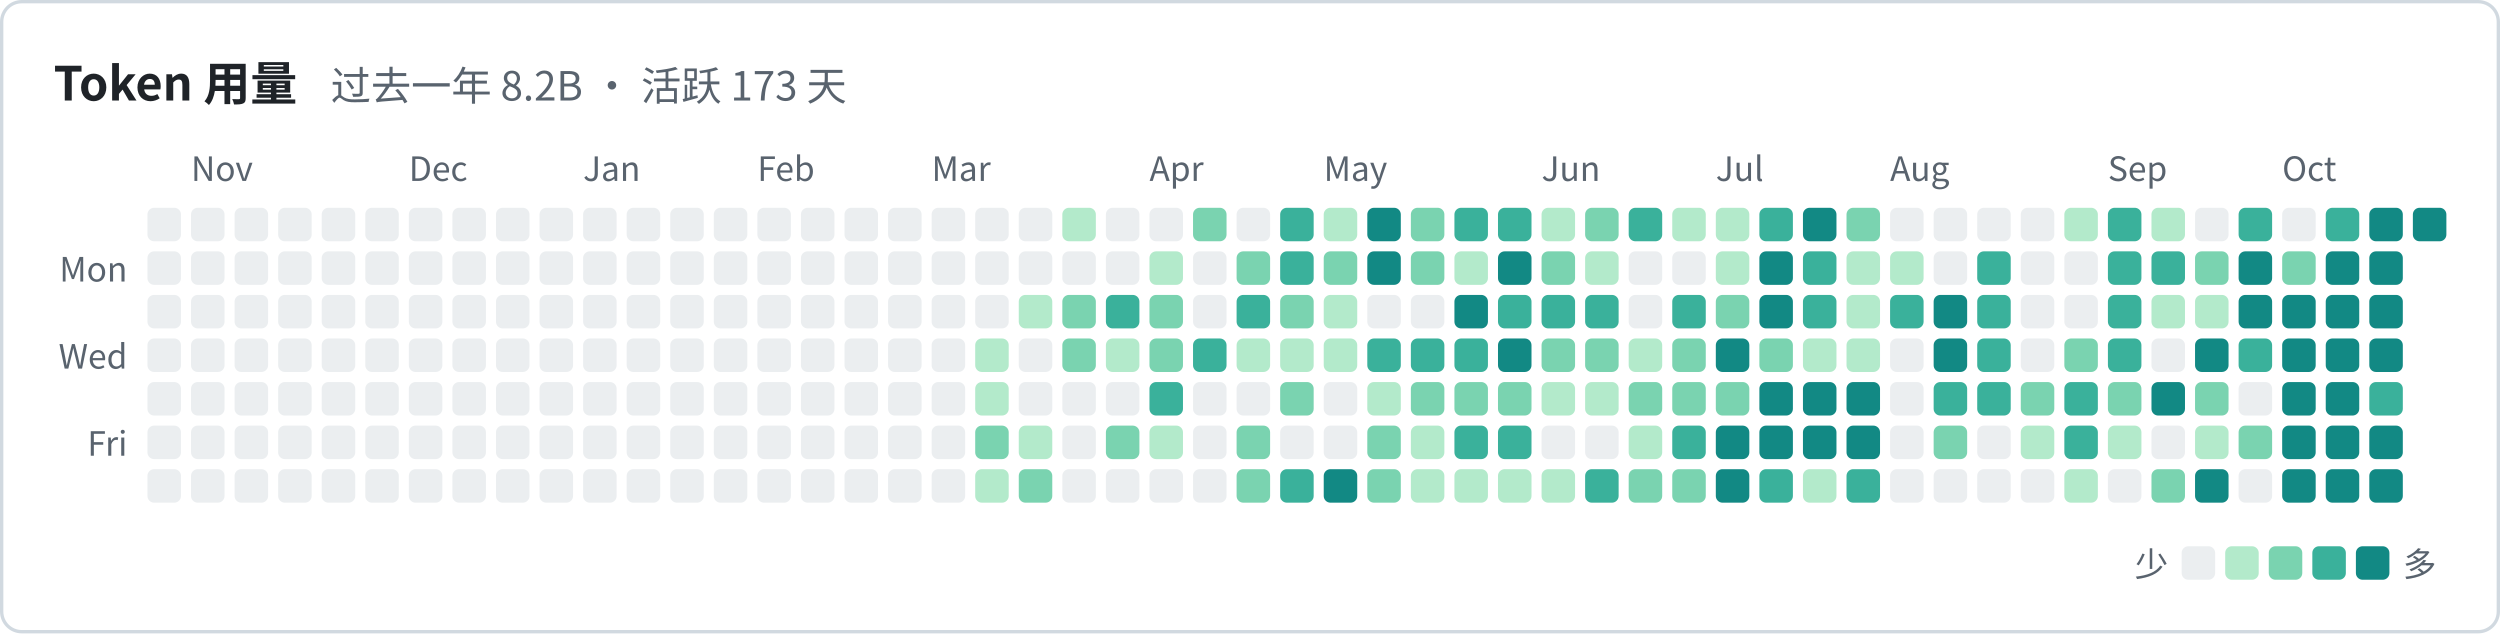
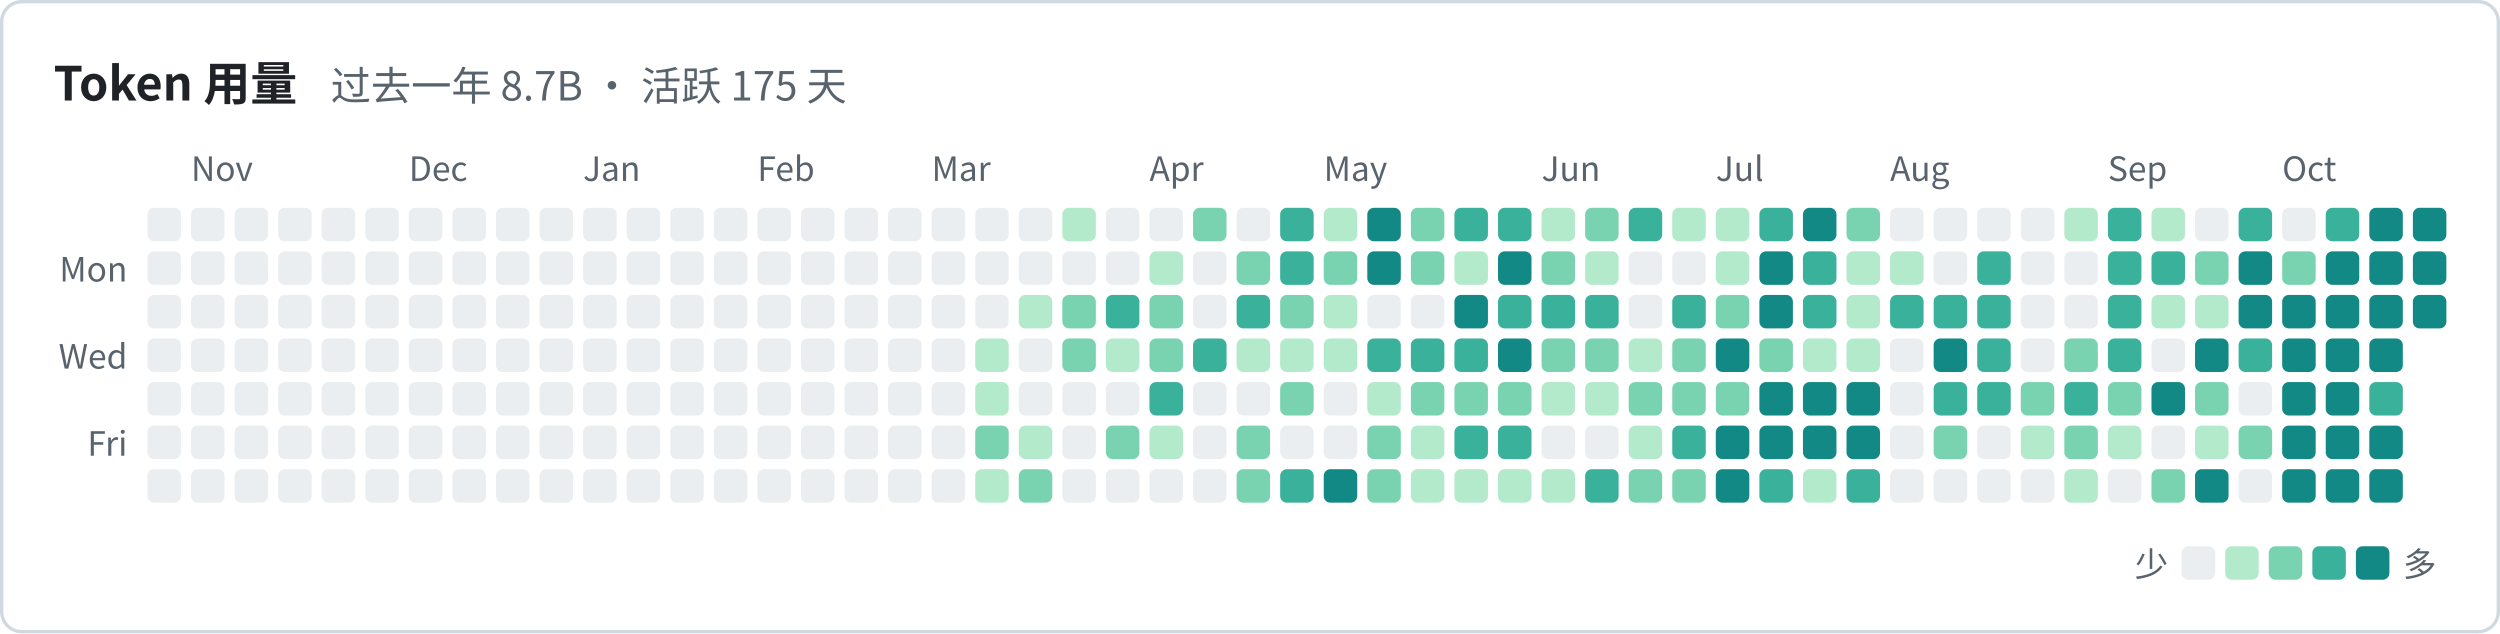
<svg xmlns="http://www.w3.org/2000/svg" width="746" height="189" viewBox="0 0 746 189" font-family="system-ui, -apple-system, 'Segoe UI', 'PingFang SC', 'Microsoft YaHei', 'Noto Sans CJK SC', sans-serif">
  <rect x="0.5" y="0.5" width="745" height="188" rx="6" fill="none" stroke="#d1d9e0" />
-   <text x="16" y="30" font-size="14" font-weight="600" fill="#1f2328">Token 用量<tspan dx="10" font-size="12" font-weight="400" fill="#59636e">过去一年 8.2B · 活跃 173 天</tspan>
+   <text x="16" y="30" font-size="14" font-weight="600" fill="#1f2328">Token 用量<tspan dx="10" font-size="12" font-weight="400" fill="#59636e">过去一年 8.7B · 活跃 175 天</tspan>
  </text>
  <text x="57" y="54" font-size="10" fill="#59636e">Nov</text>
  <text x="122" y="54" font-size="10" fill="#59636e">Dec</text>
  <text x="174" y="54" font-size="10" fill="#59636e">Jan</text>
  <text x="226" y="54" font-size="10" fill="#59636e">Feb</text>
  <text x="278" y="54" font-size="10" fill="#59636e">Mar</text>
  <text x="343" y="54" font-size="10" fill="#59636e">Apr</text>
  <text x="395" y="54" font-size="10" fill="#59636e">May</text>
  <text x="460" y="54" font-size="10" fill="#59636e">Jun</text>
  <text x="512" y="54" font-size="10" fill="#59636e">Jul</text>
  <text x="564" y="54" font-size="10" fill="#59636e">Aug</text>
  <text x="629" y="54" font-size="10" fill="#59636e">Sep</text>
  <text x="681" y="54" font-size="10" fill="#59636e">Oct</text>
  <text x="38" y="84" font-size="10" text-anchor="end" fill="#59636e">Mon</text>
  <text x="38" y="110" font-size="10" text-anchor="end" fill="#59636e">Wed</text>
  <text x="38" y="136" font-size="10" text-anchor="end" fill="#59636e">Fri</text>
  <rect x="44" y="62" width="10" height="10" rx="2" fill="#ebeef0" />
  <rect x="44" y="75" width="10" height="10" rx="2" fill="#ebeef0" />
  <rect x="44" y="88" width="10" height="10" rx="2" fill="#ebeef0" />
  <rect x="44" y="101" width="10" height="10" rx="2" fill="#ebeef0" />
  <rect x="44" y="114" width="10" height="10" rx="2" fill="#ebeef0" />
  <rect x="44" y="127" width="10" height="10" rx="2" fill="#ebeef0" />
  <rect x="44" y="140" width="10" height="10" rx="2" fill="#ebeef0" />
  <rect x="57" y="62" width="10" height="10" rx="2" fill="#ebeef0" />
  <rect x="57" y="75" width="10" height="10" rx="2" fill="#ebeef0" />
  <rect x="57" y="88" width="10" height="10" rx="2" fill="#ebeef0" />
  <rect x="57" y="101" width="10" height="10" rx="2" fill="#ebeef0" />
  <rect x="57" y="114" width="10" height="10" rx="2" fill="#ebeef0" />
  <rect x="57" y="127" width="10" height="10" rx="2" fill="#ebeef0" />
  <rect x="57" y="140" width="10" height="10" rx="2" fill="#ebeef0" />
  <rect x="70" y="62" width="10" height="10" rx="2" fill="#ebeef0" />
  <rect x="70" y="75" width="10" height="10" rx="2" fill="#ebeef0" />
  <rect x="70" y="88" width="10" height="10" rx="2" fill="#ebeef0" />
  <rect x="70" y="101" width="10" height="10" rx="2" fill="#ebeef0" />
  <rect x="70" y="114" width="10" height="10" rx="2" fill="#ebeef0" />
  <rect x="70" y="127" width="10" height="10" rx="2" fill="#ebeef0" />
  <rect x="70" y="140" width="10" height="10" rx="2" fill="#ebeef0" />
  <rect x="83" y="62" width="10" height="10" rx="2" fill="#ebeef0" />
  <rect x="83" y="75" width="10" height="10" rx="2" fill="#ebeef0" />
  <rect x="83" y="88" width="10" height="10" rx="2" fill="#ebeef0" />
  <rect x="83" y="101" width="10" height="10" rx="2" fill="#ebeef0" />
  <rect x="83" y="114" width="10" height="10" rx="2" fill="#ebeef0" />
  <rect x="83" y="127" width="10" height="10" rx="2" fill="#ebeef0" />
  <rect x="83" y="140" width="10" height="10" rx="2" fill="#ebeef0" />
  <rect x="96" y="62" width="10" height="10" rx="2" fill="#ebeef0" />
  <rect x="96" y="75" width="10" height="10" rx="2" fill="#ebeef0" />
  <rect x="96" y="88" width="10" height="10" rx="2" fill="#ebeef0" />
  <rect x="96" y="101" width="10" height="10" rx="2" fill="#ebeef0" />
  <rect x="96" y="114" width="10" height="10" rx="2" fill="#ebeef0" />
  <rect x="96" y="127" width="10" height="10" rx="2" fill="#ebeef0" />
  <rect x="96" y="140" width="10" height="10" rx="2" fill="#ebeef0" />
  <rect x="109" y="62" width="10" height="10" rx="2" fill="#ebeef0" />
  <rect x="109" y="75" width="10" height="10" rx="2" fill="#ebeef0" />
  <rect x="109" y="88" width="10" height="10" rx="2" fill="#ebeef0" />
  <rect x="109" y="101" width="10" height="10" rx="2" fill="#ebeef0" />
  <rect x="109" y="114" width="10" height="10" rx="2" fill="#ebeef0" />
  <rect x="109" y="127" width="10" height="10" rx="2" fill="#ebeef0" />
  <rect x="109" y="140" width="10" height="10" rx="2" fill="#ebeef0" />
  <rect x="122" y="62" width="10" height="10" rx="2" fill="#ebeef0" />
  <rect x="122" y="75" width="10" height="10" rx="2" fill="#ebeef0" />
  <rect x="122" y="88" width="10" height="10" rx="2" fill="#ebeef0" />
  <rect x="122" y="101" width="10" height="10" rx="2" fill="#ebeef0" />
  <rect x="122" y="114" width="10" height="10" rx="2" fill="#ebeef0" />
  <rect x="122" y="127" width="10" height="10" rx="2" fill="#ebeef0" />
  <rect x="122" y="140" width="10" height="10" rx="2" fill="#ebeef0" />
  <rect x="135" y="62" width="10" height="10" rx="2" fill="#ebeef0" />
  <rect x="135" y="75" width="10" height="10" rx="2" fill="#ebeef0" />
  <rect x="135" y="88" width="10" height="10" rx="2" fill="#ebeef0" />
  <rect x="135" y="101" width="10" height="10" rx="2" fill="#ebeef0" />
  <rect x="135" y="114" width="10" height="10" rx="2" fill="#ebeef0" />
  <rect x="135" y="127" width="10" height="10" rx="2" fill="#ebeef0" />
  <rect x="135" y="140" width="10" height="10" rx="2" fill="#ebeef0" />
  <rect x="148" y="62" width="10" height="10" rx="2" fill="#ebeef0" />
  <rect x="148" y="75" width="10" height="10" rx="2" fill="#ebeef0" />
  <rect x="148" y="88" width="10" height="10" rx="2" fill="#ebeef0" />
  <rect x="148" y="101" width="10" height="10" rx="2" fill="#ebeef0" />
  <rect x="148" y="114" width="10" height="10" rx="2" fill="#ebeef0" />
  <rect x="148" y="127" width="10" height="10" rx="2" fill="#ebeef0" />
  <rect x="148" y="140" width="10" height="10" rx="2" fill="#ebeef0" />
  <rect x="161" y="62" width="10" height="10" rx="2" fill="#ebeef0" />
  <rect x="161" y="75" width="10" height="10" rx="2" fill="#ebeef0" />
  <rect x="161" y="88" width="10" height="10" rx="2" fill="#ebeef0" />
  <rect x="161" y="101" width="10" height="10" rx="2" fill="#ebeef0" />
  <rect x="161" y="114" width="10" height="10" rx="2" fill="#ebeef0" />
  <rect x="161" y="127" width="10" height="10" rx="2" fill="#ebeef0" />
  <rect x="161" y="140" width="10" height="10" rx="2" fill="#ebeef0" />
  <rect x="174" y="62" width="10" height="10" rx="2" fill="#ebeef0" />
  <rect x="174" y="75" width="10" height="10" rx="2" fill="#ebeef0" />
  <rect x="174" y="88" width="10" height="10" rx="2" fill="#ebeef0" />
  <rect x="174" y="101" width="10" height="10" rx="2" fill="#ebeef0" />
  <rect x="174" y="114" width="10" height="10" rx="2" fill="#ebeef0" />
  <rect x="174" y="127" width="10" height="10" rx="2" fill="#ebeef0" />
  <rect x="174" y="140" width="10" height="10" rx="2" fill="#ebeef0" />
  <rect x="187" y="62" width="10" height="10" rx="2" fill="#ebeef0" />
  <rect x="187" y="75" width="10" height="10" rx="2" fill="#ebeef0" />
  <rect x="187" y="88" width="10" height="10" rx="2" fill="#ebeef0" />
  <rect x="187" y="101" width="10" height="10" rx="2" fill="#ebeef0" />
  <rect x="187" y="114" width="10" height="10" rx="2" fill="#ebeef0" />
  <rect x="187" y="127" width="10" height="10" rx="2" fill="#ebeef0" />
  <rect x="187" y="140" width="10" height="10" rx="2" fill="#ebeef0" />
  <rect x="200" y="62" width="10" height="10" rx="2" fill="#ebeef0" />
  <rect x="200" y="75" width="10" height="10" rx="2" fill="#ebeef0" />
  <rect x="200" y="88" width="10" height="10" rx="2" fill="#ebeef0" />
  <rect x="200" y="101" width="10" height="10" rx="2" fill="#ebeef0" />
  <rect x="200" y="114" width="10" height="10" rx="2" fill="#ebeef0" />
  <rect x="200" y="127" width="10" height="10" rx="2" fill="#ebeef0" />
  <rect x="200" y="140" width="10" height="10" rx="2" fill="#ebeef0" />
  <rect x="213" y="62" width="10" height="10" rx="2" fill="#ebeef0" />
  <rect x="213" y="75" width="10" height="10" rx="2" fill="#ebeef0" />
  <rect x="213" y="88" width="10" height="10" rx="2" fill="#ebeef0" />
  <rect x="213" y="101" width="10" height="10" rx="2" fill="#ebeef0" />
  <rect x="213" y="114" width="10" height="10" rx="2" fill="#ebeef0" />
  <rect x="213" y="127" width="10" height="10" rx="2" fill="#ebeef0" />
  <rect x="213" y="140" width="10" height="10" rx="2" fill="#ebeef0" />
  <rect x="226" y="62" width="10" height="10" rx="2" fill="#ebeef0" />
  <rect x="226" y="75" width="10" height="10" rx="2" fill="#ebeef0" />
  <rect x="226" y="88" width="10" height="10" rx="2" fill="#ebeef0" />
  <rect x="226" y="101" width="10" height="10" rx="2" fill="#ebeef0" />
  <rect x="226" y="114" width="10" height="10" rx="2" fill="#ebeef0" />
  <rect x="226" y="127" width="10" height="10" rx="2" fill="#ebeef0" />
  <rect x="226" y="140" width="10" height="10" rx="2" fill="#ebeef0" />
  <rect x="239" y="62" width="10" height="10" rx="2" fill="#ebeef0" />
  <rect x="239" y="75" width="10" height="10" rx="2" fill="#ebeef0" />
  <rect x="239" y="88" width="10" height="10" rx="2" fill="#ebeef0" />
  <rect x="239" y="101" width="10" height="10" rx="2" fill="#ebeef0" />
  <rect x="239" y="114" width="10" height="10" rx="2" fill="#ebeef0" />
  <rect x="239" y="127" width="10" height="10" rx="2" fill="#ebeef0" />
  <rect x="239" y="140" width="10" height="10" rx="2" fill="#ebeef0" />
  <rect x="252" y="62" width="10" height="10" rx="2" fill="#ebeef0" />
  <rect x="252" y="75" width="10" height="10" rx="2" fill="#ebeef0" />
  <rect x="252" y="88" width="10" height="10" rx="2" fill="#ebeef0" />
  <rect x="252" y="101" width="10" height="10" rx="2" fill="#ebeef0" />
  <rect x="252" y="114" width="10" height="10" rx="2" fill="#ebeef0" />
  <rect x="252" y="127" width="10" height="10" rx="2" fill="#ebeef0" />
  <rect x="252" y="140" width="10" height="10" rx="2" fill="#ebeef0" />
  <rect x="265" y="62" width="10" height="10" rx="2" fill="#ebeef0" />
  <rect x="265" y="75" width="10" height="10" rx="2" fill="#ebeef0" />
  <rect x="265" y="88" width="10" height="10" rx="2" fill="#ebeef0" />
  <rect x="265" y="101" width="10" height="10" rx="2" fill="#ebeef0" />
  <rect x="265" y="114" width="10" height="10" rx="2" fill="#ebeef0" />
  <rect x="265" y="127" width="10" height="10" rx="2" fill="#ebeef0" />
  <rect x="265" y="140" width="10" height="10" rx="2" fill="#ebeef0" />
  <rect x="278" y="62" width="10" height="10" rx="2" fill="#ebeef0" />
  <rect x="278" y="75" width="10" height="10" rx="2" fill="#ebeef0" />
  <rect x="278" y="88" width="10" height="10" rx="2" fill="#ebeef0" />
  <rect x="278" y="101" width="10" height="10" rx="2" fill="#ebeef0" />
  <rect x="278" y="114" width="10" height="10" rx="2" fill="#ebeef0" />
  <rect x="278" y="127" width="10" height="10" rx="2" fill="#ebeef0" />
  <rect x="278" y="140" width="10" height="10" rx="2" fill="#ebeef0" />
  <rect x="291" y="62" width="10" height="10" rx="2" fill="#ebeef0" />
  <rect x="291" y="75" width="10" height="10" rx="2" fill="#ebeef0" />
  <rect x="291" y="88" width="10" height="10" rx="2" fill="#ebeef0" />
  <rect x="291" y="101" width="10" height="10" rx="2" fill="#b3eacb" />
  <rect x="291" y="114" width="10" height="10" rx="2" fill="#b3eacb" />
  <rect x="291" y="127" width="10" height="10" rx="2" fill="#7ad3b0" />
  <rect x="291" y="140" width="10" height="10" rx="2" fill="#b3eacb" />
  <rect x="304" y="62" width="10" height="10" rx="2" fill="#ebeef0" />
  <rect x="304" y="75" width="10" height="10" rx="2" fill="#ebeef0" />
  <rect x="304" y="88" width="10" height="10" rx="2" fill="#b3eacb" />
  <rect x="304" y="101" width="10" height="10" rx="2" fill="#ebeef0" />
  <rect x="304" y="114" width="10" height="10" rx="2" fill="#ebeef0" />
  <rect x="304" y="127" width="10" height="10" rx="2" fill="#b3eacb" />
  <rect x="304" y="140" width="10" height="10" rx="2" fill="#7ad3b0" />
  <rect x="317" y="62" width="10" height="10" rx="2" fill="#b3eacb" />
  <rect x="317" y="75" width="10" height="10" rx="2" fill="#ebeef0" />
  <rect x="317" y="88" width="10" height="10" rx="2" fill="#7ad3b0" />
  <rect x="317" y="101" width="10" height="10" rx="2" fill="#7ad3b0" />
  <rect x="317" y="114" width="10" height="10" rx="2" fill="#ebeef0" />
  <rect x="317" y="127" width="10" height="10" rx="2" fill="#ebeef0" />
  <rect x="317" y="140" width="10" height="10" rx="2" fill="#ebeef0" />
  <rect x="330" y="62" width="10" height="10" rx="2" fill="#ebeef0" />
  <rect x="330" y="75" width="10" height="10" rx="2" fill="#ebeef0" />
  <rect x="330" y="88" width="10" height="10" rx="2" fill="#3ab19b" />
  <rect x="330" y="101" width="10" height="10" rx="2" fill="#b3eacb" />
  <rect x="330" y="114" width="10" height="10" rx="2" fill="#ebeef0" />
  <rect x="330" y="127" width="10" height="10" rx="2" fill="#7ad3b0" />
  <rect x="330" y="140" width="10" height="10" rx="2" fill="#ebeef0" />
  <rect x="343" y="62" width="10" height="10" rx="2" fill="#ebeef0" />
  <rect x="343" y="75" width="10" height="10" rx="2" fill="#b3eacb" />
  <rect x="343" y="88" width="10" height="10" rx="2" fill="#7ad3b0" />
  <rect x="343" y="101" width="10" height="10" rx="2" fill="#7ad3b0" />
  <rect x="343" y="114" width="10" height="10" rx="2" fill="#3ab19b" />
  <rect x="343" y="127" width="10" height="10" rx="2" fill="#b3eacb" />
  <rect x="343" y="140" width="10" height="10" rx="2" fill="#ebeef0" />
  <rect x="356" y="62" width="10" height="10" rx="2" fill="#7ad3b0" />
  <rect x="356" y="75" width="10" height="10" rx="2" fill="#ebeef0" />
  <rect x="356" y="88" width="10" height="10" rx="2" fill="#ebeef0" />
  <rect x="356" y="101" width="10" height="10" rx="2" fill="#3ab19b" />
  <rect x="356" y="114" width="10" height="10" rx="2" fill="#ebeef0" />
  <rect x="356" y="127" width="10" height="10" rx="2" fill="#ebeef0" />
  <rect x="356" y="140" width="10" height="10" rx="2" fill="#ebeef0" />
  <rect x="369" y="62" width="10" height="10" rx="2" fill="#ebeef0" />
  <rect x="369" y="75" width="10" height="10" rx="2" fill="#7ad3b0" />
  <rect x="369" y="88" width="10" height="10" rx="2" fill="#3ab19b" />
  <rect x="369" y="101" width="10" height="10" rx="2" fill="#b3eacb" />
  <rect x="369" y="114" width="10" height="10" rx="2" fill="#ebeef0" />
  <rect x="369" y="127" width="10" height="10" rx="2" fill="#7ad3b0" />
  <rect x="369" y="140" width="10" height="10" rx="2" fill="#7ad3b0" />
  <rect x="382" y="62" width="10" height="10" rx="2" fill="#3ab19b" />
  <rect x="382" y="75" width="10" height="10" rx="2" fill="#3ab19b" />
  <rect x="382" y="88" width="10" height="10" rx="2" fill="#7ad3b0" />
  <rect x="382" y="101" width="10" height="10" rx="2" fill="#b3eacb" />
  <rect x="382" y="114" width="10" height="10" rx="2" fill="#7ad3b0" />
  <rect x="382" y="127" width="10" height="10" rx="2" fill="#ebeef0" />
  <rect x="382" y="140" width="10" height="10" rx="2" fill="#3ab19b" />
  <rect x="395" y="62" width="10" height="10" rx="2" fill="#b3eacb" />
  <rect x="395" y="75" width="10" height="10" rx="2" fill="#7ad3b0" />
  <rect x="395" y="88" width="10" height="10" rx="2" fill="#b3eacb" />
  <rect x="395" y="101" width="10" height="10" rx="2" fill="#b3eacb" />
  <rect x="395" y="114" width="10" height="10" rx="2" fill="#ebeef0" />
  <rect x="395" y="127" width="10" height="10" rx="2" fill="#ebeef0" />
  <rect x="395" y="140" width="10" height="10" rx="2" fill="#128984" />
  <rect x="408" y="62" width="10" height="10" rx="2" fill="#128984" />
  <rect x="408" y="75" width="10" height="10" rx="2" fill="#128984" />
  <rect x="408" y="88" width="10" height="10" rx="2" fill="#ebeef0" />
  <rect x="408" y="101" width="10" height="10" rx="2" fill="#3ab19b" />
  <rect x="408" y="114" width="10" height="10" rx="2" fill="#b3eacb" />
  <rect x="408" y="127" width="10" height="10" rx="2" fill="#7ad3b0" />
  <rect x="408" y="140" width="10" height="10" rx="2" fill="#7ad3b0" />
  <rect x="421" y="62" width="10" height="10" rx="2" fill="#7ad3b0" />
  <rect x="421" y="75" width="10" height="10" rx="2" fill="#7ad3b0" />
  <rect x="421" y="88" width="10" height="10" rx="2" fill="#ebeef0" />
  <rect x="421" y="101" width="10" height="10" rx="2" fill="#3ab19b" />
  <rect x="421" y="114" width="10" height="10" rx="2" fill="#7ad3b0" />
  <rect x="421" y="127" width="10" height="10" rx="2" fill="#b3eacb" />
  <rect x="421" y="140" width="10" height="10" rx="2" fill="#b3eacb" />
  <rect x="434" y="62" width="10" height="10" rx="2" fill="#3ab19b" />
  <rect x="434" y="75" width="10" height="10" rx="2" fill="#b3eacb" />
  <rect x="434" y="88" width="10" height="10" rx="2" fill="#128984" />
  <rect x="434" y="101" width="10" height="10" rx="2" fill="#3ab19b" />
  <rect x="434" y="114" width="10" height="10" rx="2" fill="#7ad3b0" />
  <rect x="434" y="127" width="10" height="10" rx="2" fill="#3ab19b" />
  <rect x="434" y="140" width="10" height="10" rx="2" fill="#b3eacb" />
  <rect x="447" y="62" width="10" height="10" rx="2" fill="#3ab19b" />
  <rect x="447" y="75" width="10" height="10" rx="2" fill="#128984" />
  <rect x="447" y="88" width="10" height="10" rx="2" fill="#3ab19b" />
  <rect x="447" y="101" width="10" height="10" rx="2" fill="#128984" />
  <rect x="447" y="114" width="10" height="10" rx="2" fill="#7ad3b0" />
  <rect x="447" y="127" width="10" height="10" rx="2" fill="#3ab19b" />
  <rect x="447" y="140" width="10" height="10" rx="2" fill="#b3eacb" />
  <rect x="460" y="62" width="10" height="10" rx="2" fill="#b3eacb" />
  <rect x="460" y="75" width="10" height="10" rx="2" fill="#7ad3b0" />
  <rect x="460" y="88" width="10" height="10" rx="2" fill="#3ab19b" />
  <rect x="460" y="101" width="10" height="10" rx="2" fill="#7ad3b0" />
  <rect x="460" y="114" width="10" height="10" rx="2" fill="#b3eacb" />
  <rect x="460" y="127" width="10" height="10" rx="2" fill="#ebeef0" />
  <rect x="460" y="140" width="10" height="10" rx="2" fill="#b3eacb" />
  <rect x="473" y="62" width="10" height="10" rx="2" fill="#7ad3b0" />
  <rect x="473" y="75" width="10" height="10" rx="2" fill="#b3eacb" />
  <rect x="473" y="88" width="10" height="10" rx="2" fill="#3ab19b" />
  <rect x="473" y="101" width="10" height="10" rx="2" fill="#7ad3b0" />
  <rect x="473" y="114" width="10" height="10" rx="2" fill="#b3eacb" />
  <rect x="473" y="127" width="10" height="10" rx="2" fill="#ebeef0" />
  <rect x="473" y="140" width="10" height="10" rx="2" fill="#3ab19b" />
  <rect x="486" y="62" width="10" height="10" rx="2" fill="#3ab19b" />
  <rect x="486" y="75" width="10" height="10" rx="2" fill="#ebeef0" />
  <rect x="486" y="88" width="10" height="10" rx="2" fill="#ebeef0" />
  <rect x="486" y="101" width="10" height="10" rx="2" fill="#b3eacb" />
  <rect x="486" y="114" width="10" height="10" rx="2" fill="#7ad3b0" />
  <rect x="486" y="127" width="10" height="10" rx="2" fill="#b3eacb" />
  <rect x="486" y="140" width="10" height="10" rx="2" fill="#7ad3b0" />
  <rect x="499" y="62" width="10" height="10" rx="2" fill="#b3eacb" />
  <rect x="499" y="75" width="10" height="10" rx="2" fill="#ebeef0" />
  <rect x="499" y="88" width="10" height="10" rx="2" fill="#3ab19b" />
  <rect x="499" y="101" width="10" height="10" rx="2" fill="#7ad3b0" />
  <rect x="499" y="114" width="10" height="10" rx="2" fill="#7ad3b0" />
  <rect x="499" y="127" width="10" height="10" rx="2" fill="#3ab19b" />
  <rect x="499" y="140" width="10" height="10" rx="2" fill="#7ad3b0" />
  <rect x="512" y="62" width="10" height="10" rx="2" fill="#b3eacb" />
  <rect x="512" y="75" width="10" height="10" rx="2" fill="#b3eacb" />
  <rect x="512" y="88" width="10" height="10" rx="2" fill="#7ad3b0" />
  <rect x="512" y="101" width="10" height="10" rx="2" fill="#128984" />
  <rect x="512" y="114" width="10" height="10" rx="2" fill="#7ad3b0" />
  <rect x="512" y="127" width="10" height="10" rx="2" fill="#128984" />
  <rect x="512" y="140" width="10" height="10" rx="2" fill="#128984" />
  <rect x="525" y="62" width="10" height="10" rx="2" fill="#3ab19b" />
  <rect x="525" y="75" width="10" height="10" rx="2" fill="#128984" />
  <rect x="525" y="88" width="10" height="10" rx="2" fill="#128984" />
  <rect x="525" y="101" width="10" height="10" rx="2" fill="#7ad3b0" />
  <rect x="525" y="114" width="10" height="10" rx="2" fill="#128984" />
  <rect x="525" y="127" width="10" height="10" rx="2" fill="#128984" />
  <rect x="525" y="140" width="10" height="10" rx="2" fill="#3ab19b" />
  <rect x="538" y="62" width="10" height="10" rx="2" fill="#128984" />
  <rect x="538" y="75" width="10" height="10" rx="2" fill="#3ab19b" />
  <rect x="538" y="88" width="10" height="10" rx="2" fill="#3ab19b" />
  <rect x="538" y="101" width="10" height="10" rx="2" fill="#b3eacb" />
  <rect x="538" y="114" width="10" height="10" rx="2" fill="#128984" />
  <rect x="538" y="127" width="10" height="10" rx="2" fill="#128984" />
  <rect x="538" y="140" width="10" height="10" rx="2" fill="#b3eacb" />
  <rect x="551" y="62" width="10" height="10" rx="2" fill="#7ad3b0" />
  <rect x="551" y="75" width="10" height="10" rx="2" fill="#b3eacb" />
  <rect x="551" y="88" width="10" height="10" rx="2" fill="#b3eacb" />
  <rect x="551" y="101" width="10" height="10" rx="2" fill="#b3eacb" />
  <rect x="551" y="114" width="10" height="10" rx="2" fill="#128984" />
  <rect x="551" y="127" width="10" height="10" rx="2" fill="#128984" />
  <rect x="551" y="140" width="10" height="10" rx="2" fill="#3ab19b" />
  <rect x="564" y="62" width="10" height="10" rx="2" fill="#ebeef0" />
  <rect x="564" y="75" width="10" height="10" rx="2" fill="#b3eacb" />
  <rect x="564" y="88" width="10" height="10" rx="2" fill="#3ab19b" />
  <rect x="564" y="101" width="10" height="10" rx="2" fill="#ebeef0" />
  <rect x="564" y="114" width="10" height="10" rx="2" fill="#ebeef0" />
  <rect x="564" y="127" width="10" height="10" rx="2" fill="#ebeef0" />
  <rect x="564" y="140" width="10" height="10" rx="2" fill="#ebeef0" />
  <rect x="577" y="62" width="10" height="10" rx="2" fill="#ebeef0" />
  <rect x="577" y="75" width="10" height="10" rx="2" fill="#ebeef0" />
-   <rect x="577" y="88" width="10" height="10" rx="2" fill="#128984" />
+   <rect x="577" y="88" width="10" height="10" rx="2" fill="#3ab19b" />
  <rect x="577" y="101" width="10" height="10" rx="2" fill="#128984" />
  <rect x="577" y="114" width="10" height="10" rx="2" fill="#3ab19b" />
  <rect x="577" y="127" width="10" height="10" rx="2" fill="#7ad3b0" />
  <rect x="577" y="140" width="10" height="10" rx="2" fill="#ebeef0" />
  <rect x="590" y="62" width="10" height="10" rx="2" fill="#ebeef0" />
  <rect x="590" y="75" width="10" height="10" rx="2" fill="#3ab19b" />
  <rect x="590" y="88" width="10" height="10" rx="2" fill="#3ab19b" />
  <rect x="590" y="101" width="10" height="10" rx="2" fill="#3ab19b" />
  <rect x="590" y="114" width="10" height="10" rx="2" fill="#3ab19b" />
  <rect x="590" y="127" width="10" height="10" rx="2" fill="#ebeef0" />
  <rect x="590" y="140" width="10" height="10" rx="2" fill="#ebeef0" />
  <rect x="603" y="62" width="10" height="10" rx="2" fill="#ebeef0" />
  <rect x="603" y="75" width="10" height="10" rx="2" fill="#ebeef0" />
  <rect x="603" y="88" width="10" height="10" rx="2" fill="#ebeef0" />
  <rect x="603" y="101" width="10" height="10" rx="2" fill="#ebeef0" />
  <rect x="603" y="114" width="10" height="10" rx="2" fill="#7ad3b0" />
  <rect x="603" y="127" width="10" height="10" rx="2" fill="#b3eacb" />
  <rect x="603" y="140" width="10" height="10" rx="2" fill="#ebeef0" />
  <rect x="616" y="62" width="10" height="10" rx="2" fill="#b3eacb" />
  <rect x="616" y="75" width="10" height="10" rx="2" fill="#ebeef0" />
  <rect x="616" y="88" width="10" height="10" rx="2" fill="#ebeef0" />
  <rect x="616" y="101" width="10" height="10" rx="2" fill="#7ad3b0" />
  <rect x="616" y="114" width="10" height="10" rx="2" fill="#3ab19b" />
-   <rect x="616" y="127" width="10" height="10" rx="2" fill="#3ab19b" />
+   <rect x="616" y="127" width="10" height="10" rx="2" fill="#7ad3b0" />
  <rect x="616" y="140" width="10" height="10" rx="2" fill="#b3eacb" />
  <rect x="629" y="62" width="10" height="10" rx="2" fill="#3ab19b" />
  <rect x="629" y="75" width="10" height="10" rx="2" fill="#3ab19b" />
  <rect x="629" y="88" width="10" height="10" rx="2" fill="#3ab19b" />
  <rect x="629" y="101" width="10" height="10" rx="2" fill="#3ab19b" />
  <rect x="629" y="114" width="10" height="10" rx="2" fill="#7ad3b0" />
  <rect x="629" y="127" width="10" height="10" rx="2" fill="#b3eacb" />
  <rect x="629" y="140" width="10" height="10" rx="2" fill="#ebeef0" />
  <rect x="642" y="62" width="10" height="10" rx="2" fill="#b3eacb" />
  <rect x="642" y="75" width="10" height="10" rx="2" fill="#3ab19b" />
  <rect x="642" y="88" width="10" height="10" rx="2" fill="#b3eacb" />
  <rect x="642" y="101" width="10" height="10" rx="2" fill="#ebeef0" />
  <rect x="642" y="114" width="10" height="10" rx="2" fill="#128984" />
  <rect x="642" y="127" width="10" height="10" rx="2" fill="#ebeef0" />
  <rect x="642" y="140" width="10" height="10" rx="2" fill="#7ad3b0" />
  <rect x="655" y="62" width="10" height="10" rx="2" fill="#ebeef0" />
  <rect x="655" y="75" width="10" height="10" rx="2" fill="#7ad3b0" />
  <rect x="655" y="88" width="10" height="10" rx="2" fill="#b3eacb" />
  <rect x="655" y="101" width="10" height="10" rx="2" fill="#128984" />
  <rect x="655" y="114" width="10" height="10" rx="2" fill="#7ad3b0" />
  <rect x="655" y="127" width="10" height="10" rx="2" fill="#b3eacb" />
  <rect x="655" y="140" width="10" height="10" rx="2" fill="#128984" />
  <rect x="668" y="62" width="10" height="10" rx="2" fill="#3ab19b" />
  <rect x="668" y="75" width="10" height="10" rx="2" fill="#128984" />
  <rect x="668" y="88" width="10" height="10" rx="2" fill="#128984" />
  <rect x="668" y="101" width="10" height="10" rx="2" fill="#3ab19b" />
  <rect x="668" y="114" width="10" height="10" rx="2" fill="#ebeef0" />
  <rect x="668" y="127" width="10" height="10" rx="2" fill="#7ad3b0" />
  <rect x="668" y="140" width="10" height="10" rx="2" fill="#ebeef0" />
  <rect x="681" y="62" width="10" height="10" rx="2" fill="#ebeef0" />
  <rect x="681" y="75" width="10" height="10" rx="2" fill="#7ad3b0" />
  <rect x="681" y="88" width="10" height="10" rx="2" fill="#128984" />
  <rect x="681" y="101" width="10" height="10" rx="2" fill="#128984" />
  <rect x="681" y="114" width="10" height="10" rx="2" fill="#128984" />
  <rect x="681" y="127" width="10" height="10" rx="2" fill="#128984" />
  <rect x="681" y="140" width="10" height="10" rx="2" fill="#128984" />
  <rect x="694" y="62" width="10" height="10" rx="2" fill="#3ab19b" />
  <rect x="694" y="75" width="10" height="10" rx="2" fill="#128984" />
  <rect x="694" y="88" width="10" height="10" rx="2" fill="#128984" />
  <rect x="694" y="101" width="10" height="10" rx="2" fill="#128984" />
  <rect x="694" y="114" width="10" height="10" rx="2" fill="#128984" />
  <rect x="694" y="127" width="10" height="10" rx="2" fill="#128984" />
  <rect x="694" y="140" width="10" height="10" rx="2" fill="#128984" />
  <rect x="707" y="62" width="10" height="10" rx="2" fill="#128984" />
  <rect x="707" y="75" width="10" height="10" rx="2" fill="#128984" />
  <rect x="707" y="88" width="10" height="10" rx="2" fill="#128984" />
  <rect x="707" y="101" width="10" height="10" rx="2" fill="#128984" />
  <rect x="707" y="114" width="10" height="10" rx="2" fill="#3ab19b" />
  <rect x="707" y="127" width="10" height="10" rx="2" fill="#128984" />
  <rect x="707" y="140" width="10" height="10" rx="2" fill="#128984" />
  <rect x="720" y="62" width="10" height="10" rx="2" fill="#128984" />
+   <rect x="720" y="75" width="10" height="10" rx="2" fill="#128984" />
+   <rect x="720" y="88" width="10" height="10" rx="2" fill="#128984" />
  <text x="647" y="172" font-size="10" text-anchor="end" fill="#59636e">少</text>
  <rect x="651" y="163" width="10" height="10" rx="2" fill="#ebeef0" />
  <rect x="664" y="163" width="10" height="10" rx="2" fill="#b3eacb" />
  <rect x="677" y="163" width="10" height="10" rx="2" fill="#7ad3b0" />
  <rect x="690" y="163" width="10" height="10" rx="2" fill="#3ab19b" />
  <rect x="703" y="163" width="10" height="10" rx="2" fill="#128984" />
  <text x="717" y="172" font-size="10" fill="#59636e">多</text>
</svg>
